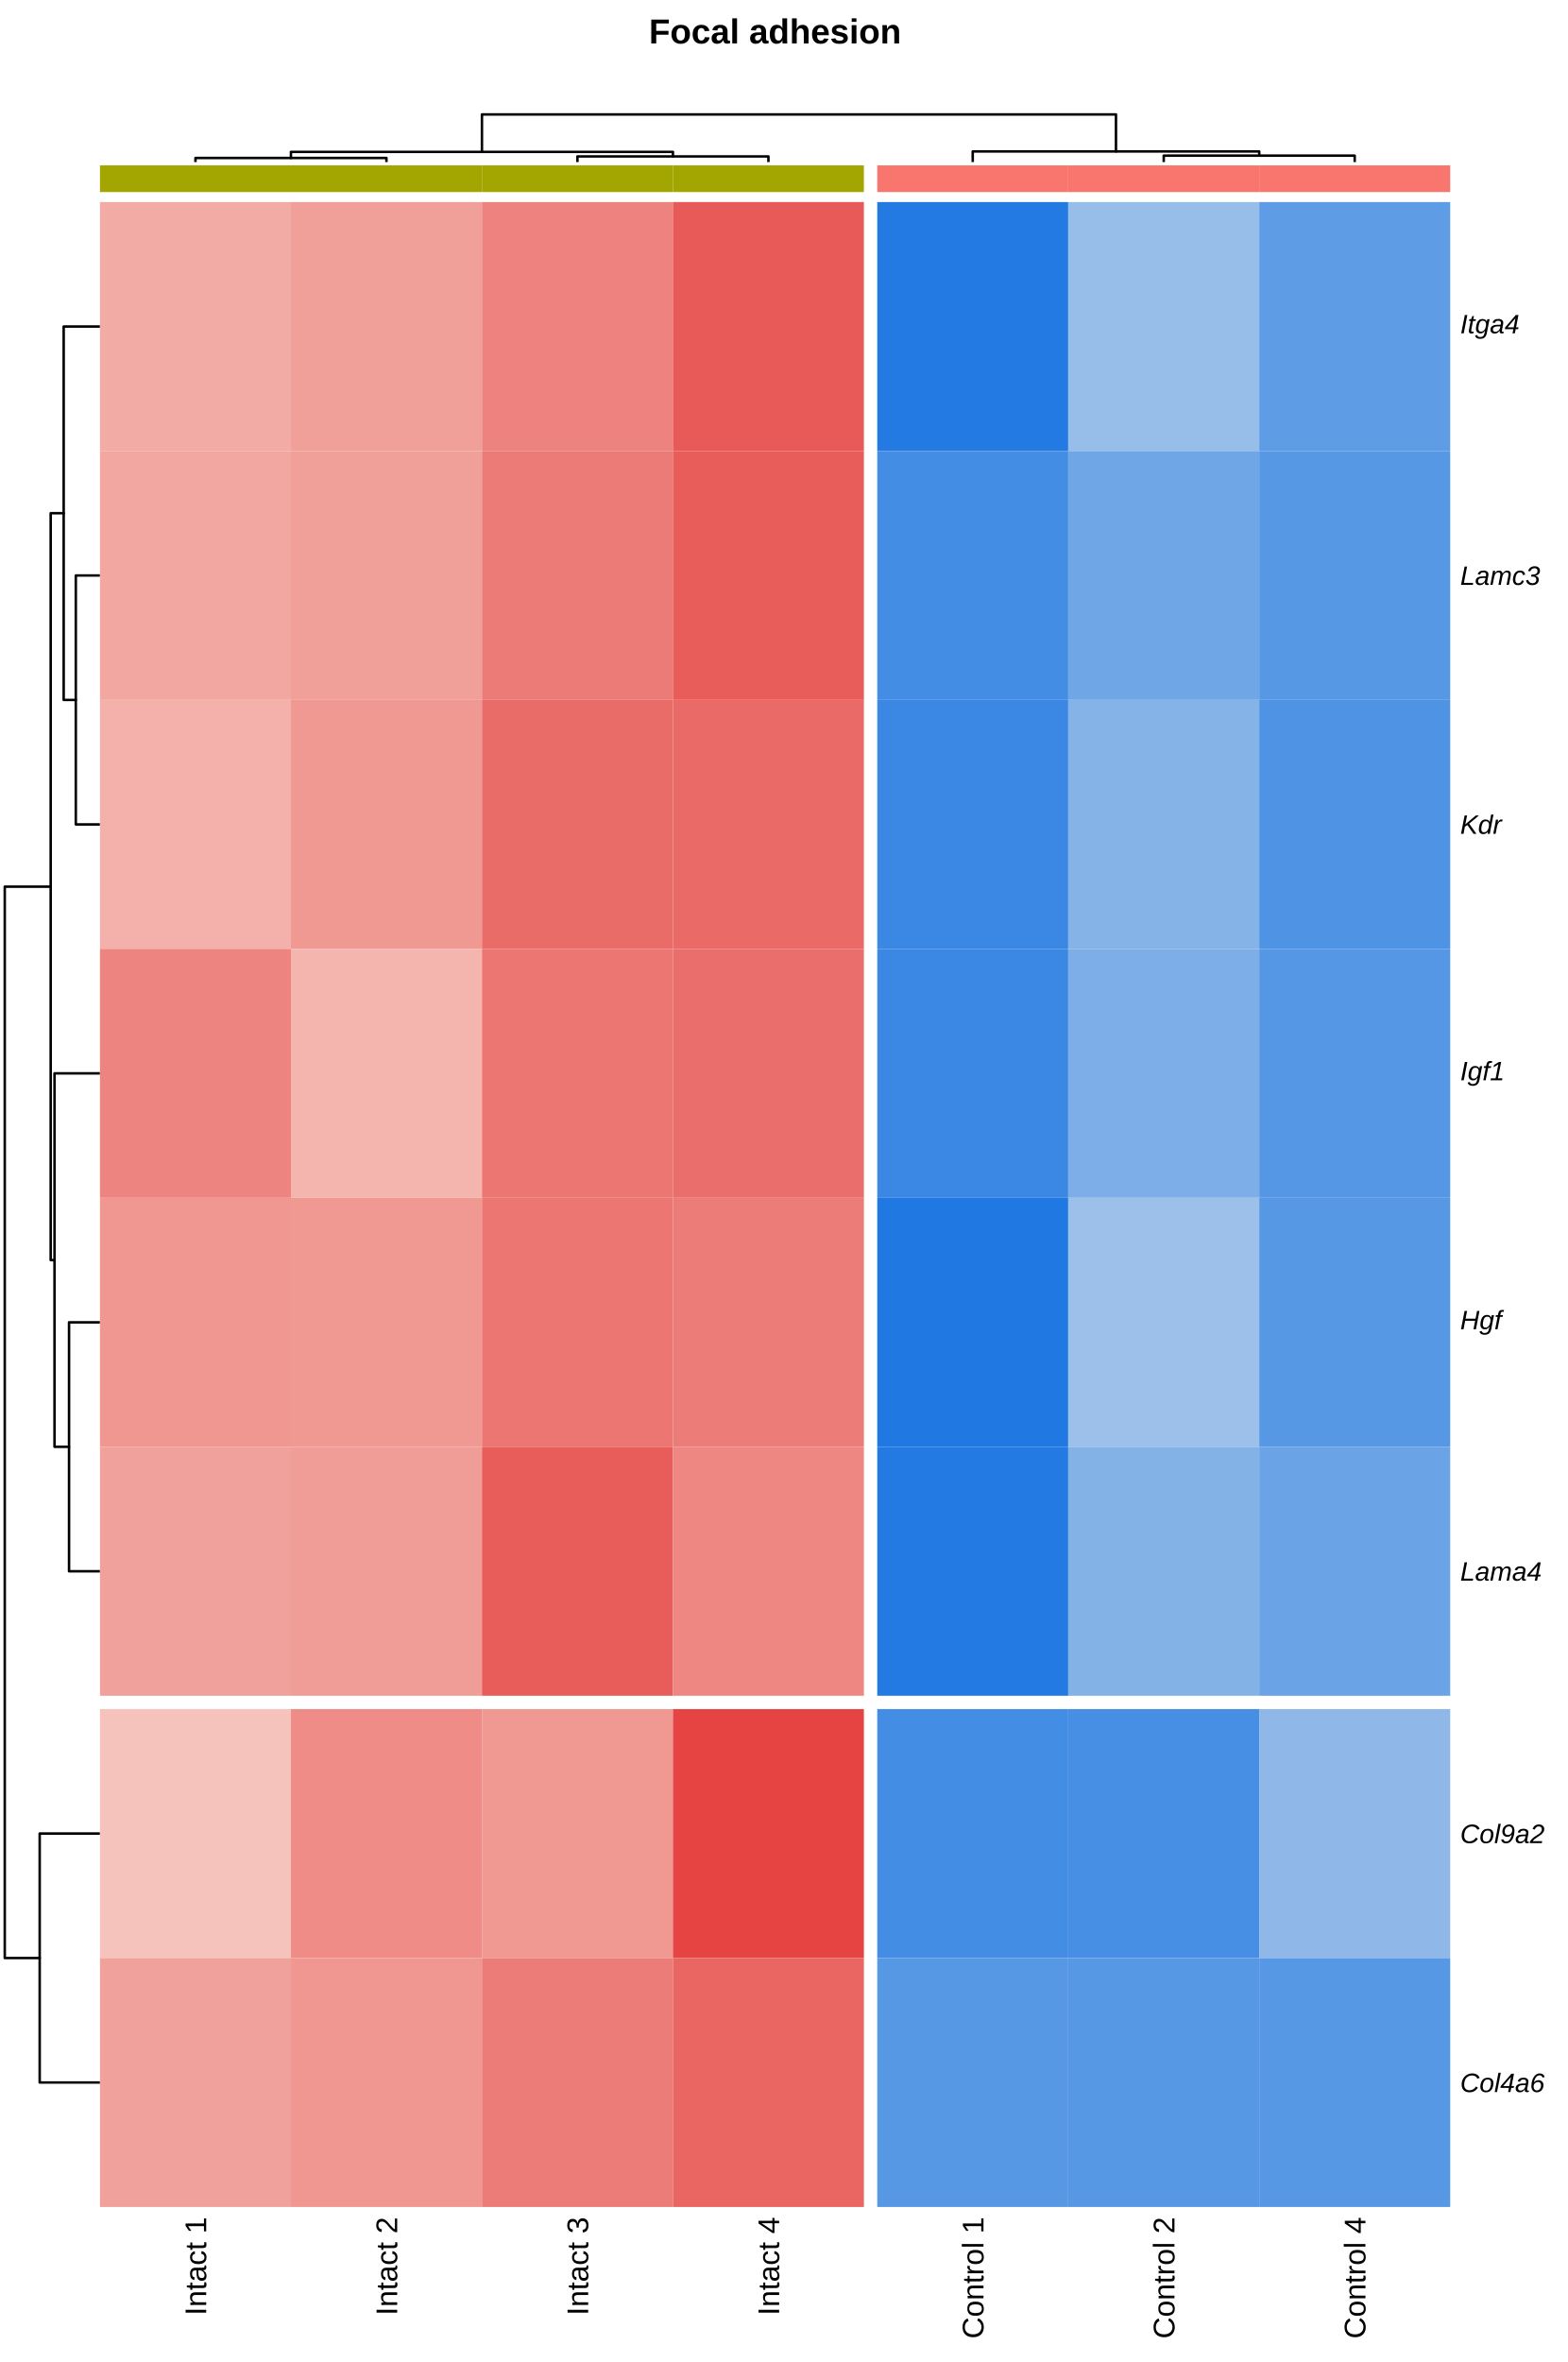
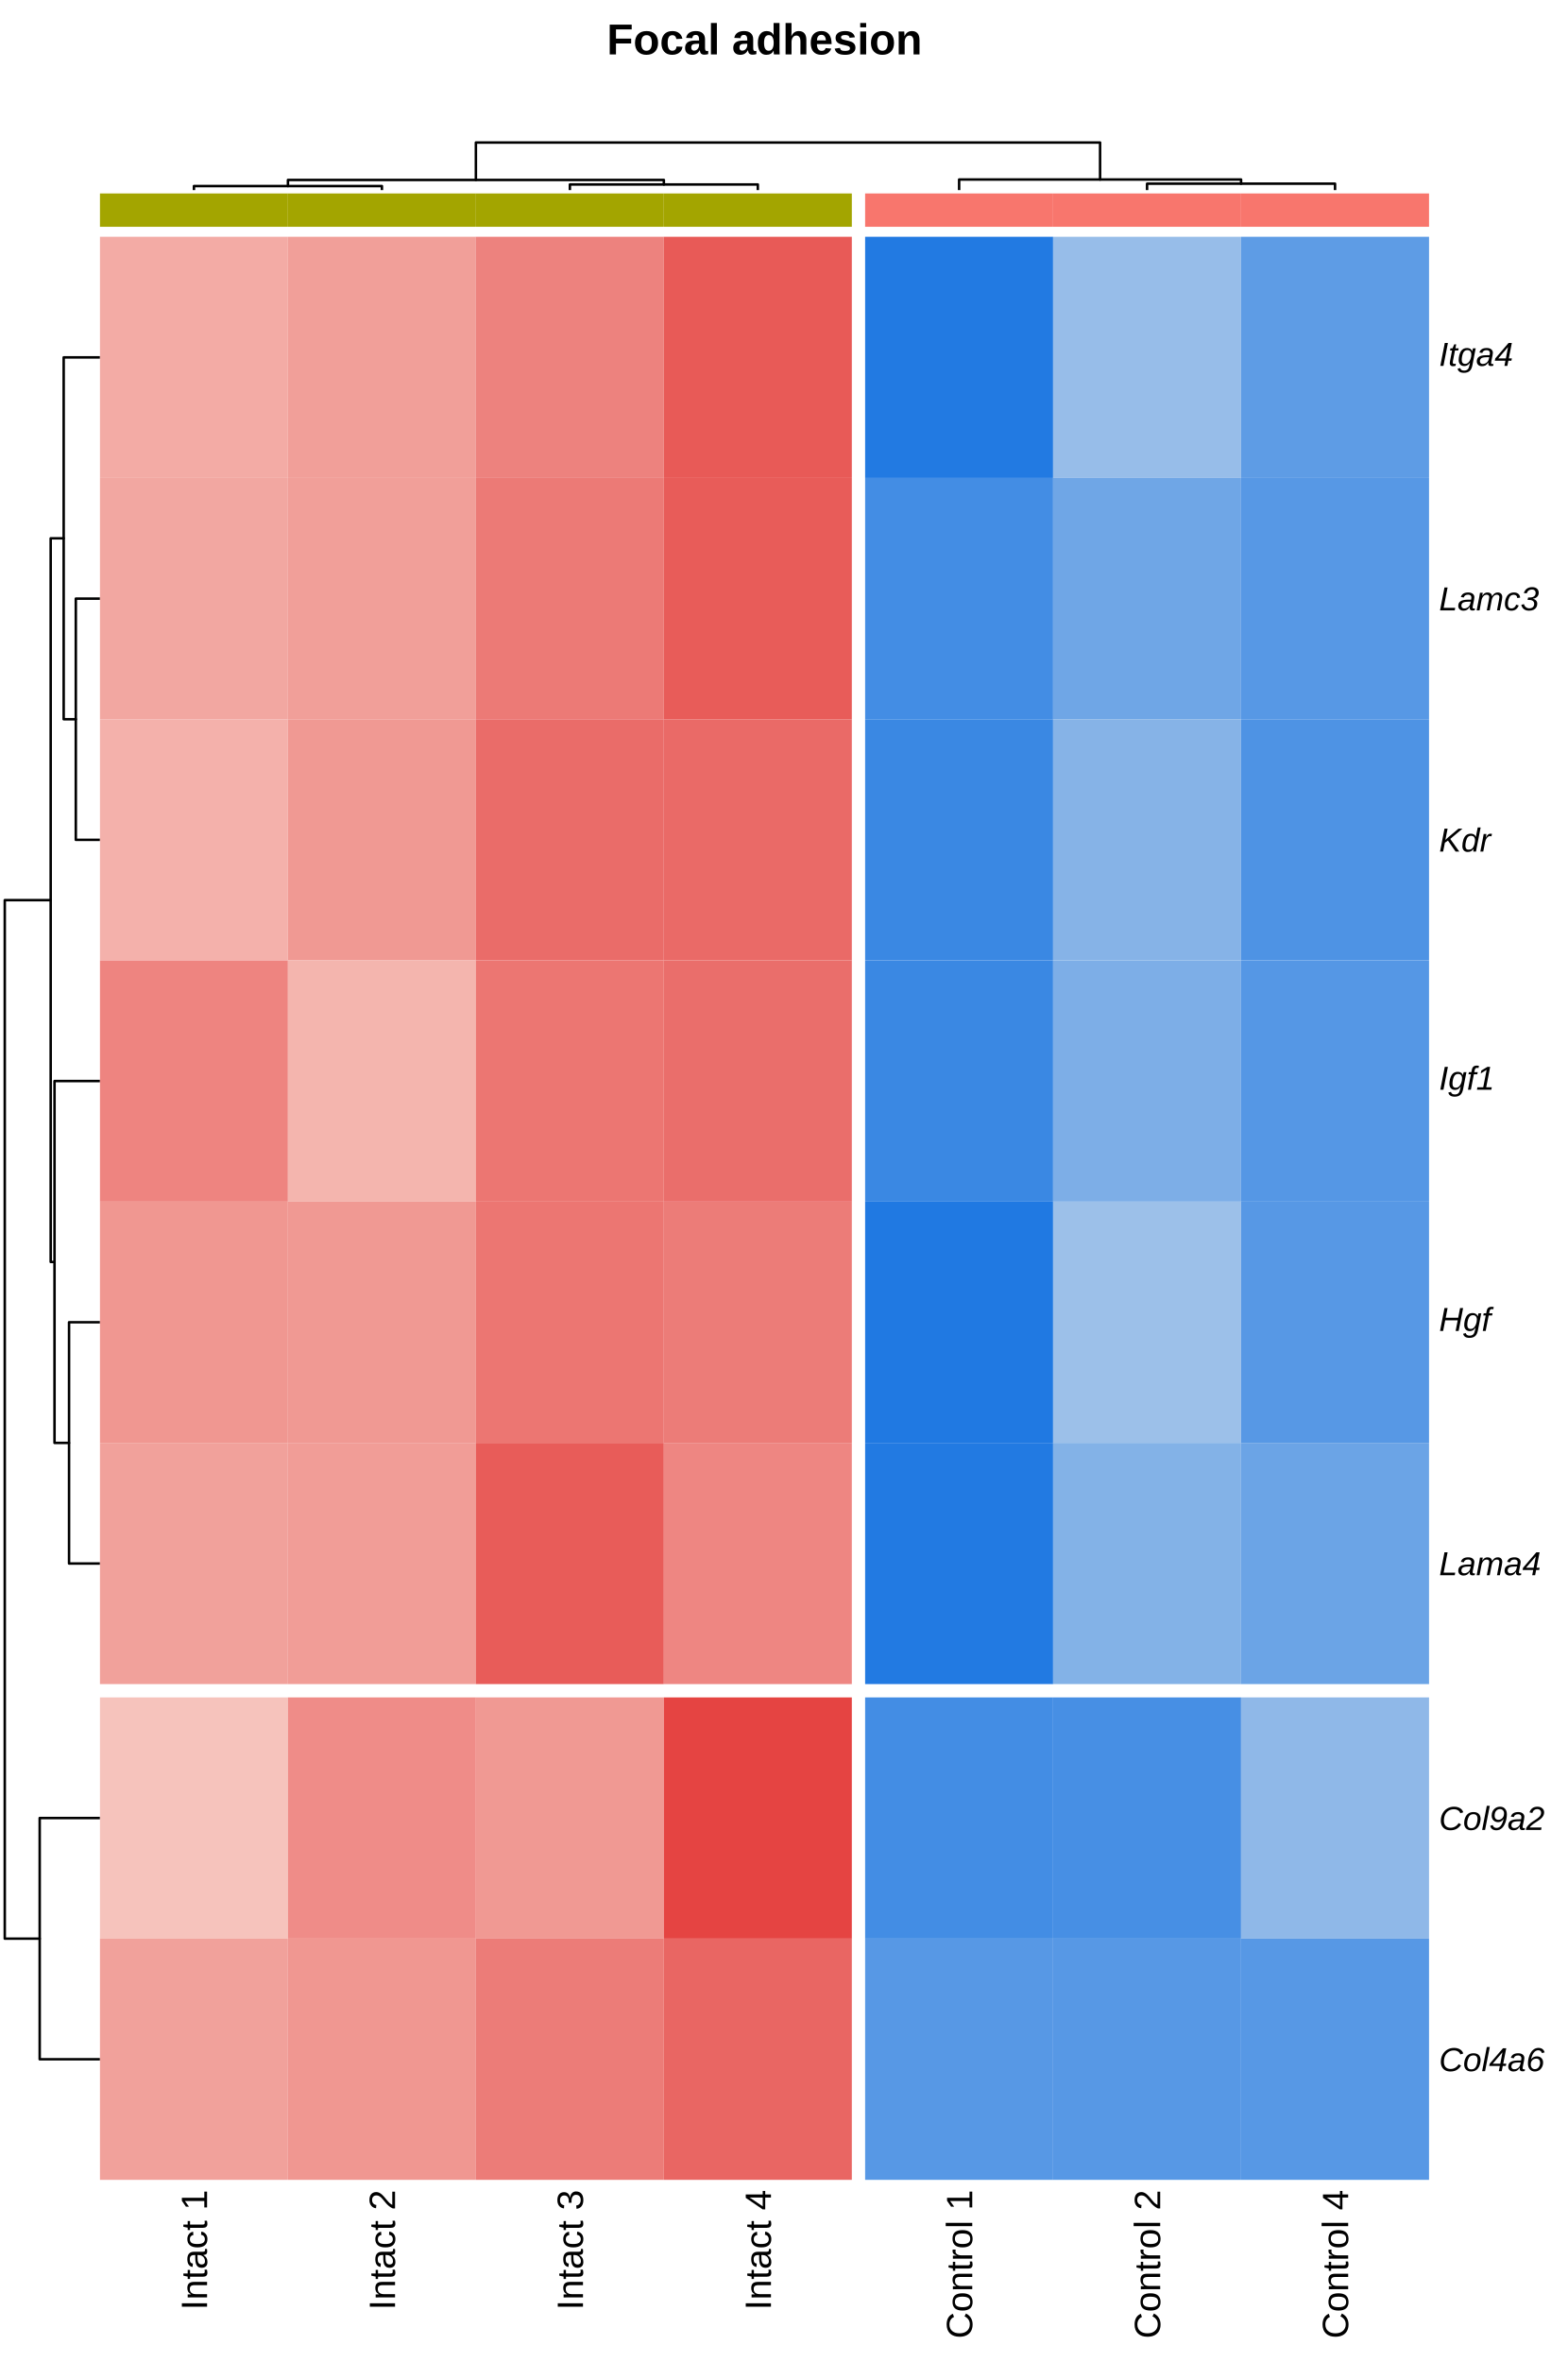
<svg xmlns="http://www.w3.org/2000/svg" class="svglite" width="470.55pt" height="708.66pt" viewBox="0 0 470.55 708.66">
  <defs>
    <style type="text/css">
    .svglite line, .svglite polyline, .svglite polygon, .svglite path, .svglite rect, .svglite circle {
      fill: none;
      stroke: #000000;
      stroke-linecap: round;
      stroke-linejoin: round;
      stroke-miterlimit: 10.00;
    }
    .svglite text {
      white-space: pre;
    }
  </style>
  </defs>
  <rect width="100%" height="100%" style="stroke: none; fill: none;" />
  <defs>
    <clipPath id="cpMC4wMHw0NzAuNTV8MC4wMHw3MDguNjY=">
      <rect x="0.00" y="0.00" width="470.55" height="708.66" />
    </clipPath>
  </defs>
  <g clip-path="url(#cpMC4wMHw0NzAuNTV8MC4wMHw3MDguNjY=)">
-     <text x="232.60" y="13.04" text-anchor="middle" style="font-size: 10.40px; font-weight: bold; font-family: &quot;Arial&quot;;" textLength="75.63px" lengthAdjust="spacingAndGlyphs">Focal adhesion</text>
-     <text x="232.60" y="28.02" text-anchor="middle" style="font-size: 10.40px; font-weight: bold; font-family: &quot;Arial&quot;;" textLength="0.00px" lengthAdjust="spacingAndGlyphs" />
+     <text x="229.42" y="16.32" text-anchor="middle" style="font-size: 13.00px; font-weight: bold; font-family: &quot;Arial&quot;;" textLength="94.64px" lengthAdjust="spacingAndGlyphs">Focal adhesion</text>
+     <text x="229.42" y="35.04" text-anchor="middle" style="font-size: 13.00px; font-weight: bold; font-family: &quot;Arial&quot;;" textLength="0.00px" lengthAdjust="spacingAndGlyphs" />
  </g>
  <defs>
-     <clipPath id="cpMzAuMDB8NDM1LjIwfDMzLjYyfDQ4LjYy">
-       <rect x="30.00" y="33.62" width="405.20" height="15.00" />
+     <clipPath id="cpMzAuMDB8NDI4Ljg0fDQyLjA0fDU3LjA0">
+       <rect x="30.00" y="42.04" width="398.84" height="15.00" />
    </clipPath>
  </defs>
-   <g clip-path="url(#cpMzAuMDB8NDM1LjIwfDMzLjYyfDQ4LjYy)">
-     <polyline points="58.66,48.62 58.66,47.40 115.97,47.40 115.97,48.62 " style="stroke-width: 0.75;" />
-     <polyline points="173.29,48.62 173.29,46.93 230.60,46.93 230.60,48.62 " style="stroke-width: 0.75;" />
-     <polyline points="349.23,48.62 349.23,46.69 406.54,46.69 406.54,48.62 " style="stroke-width: 0.75;" />
-     <polyline points="87.31,47.40 87.31,45.57 201.94,45.57 201.94,46.93 " style="stroke-width: 0.75;" />
-     <polyline points="291.91,48.62 291.91,45.44 377.89,45.44 377.89,46.69 " style="stroke-width: 0.75;" />
-     <polyline points="144.63,45.57 144.63,34.33 334.90,34.33 334.90,45.44 " style="stroke-width: 0.75;" />
+   <g clip-path="url(#cpMzAuMDB8NDI4Ljg0fDQyLjA0fDU3LjA0)">
+     <polyline points="58.20,57.04 58.20,55.82 114.61,55.82 114.61,57.04 " style="stroke-width: 0.75;" />
+     <polyline points="171.02,57.04 171.02,55.35 227.42,55.35 227.42,57.04 " style="stroke-width: 0.75;" />
+     <polyline points="344.23,57.04 344.23,55.11 400.64,55.11 400.64,57.04 " style="stroke-width: 0.75;" />
+     <polyline points="86.41,55.82 86.41,53.99 199.22,53.99 199.22,55.35 " style="stroke-width: 0.75;" />
+     <polyline points="287.83,57.04 287.83,53.86 372.44,53.86 372.44,55.11 " style="stroke-width: 0.75;" />
+     <polyline points="142.81,53.99 142.81,42.76 330.13,42.76 330.13,53.86 " style="stroke-width: 0.75;" />
  </g>
  <g clip-path="url(#cpMC4wMHw0NzAuNTV8MC4wMHw3MDguNjY=)">
</g>
  <defs>
-     <clipPath id="cpMC4wMHwzMC4wMHw2MC42Mnw2NjIuMTU=">
-       <rect x="0" y="60.62" width="30.00" height="601.53" />
+     <clipPath id="cpMC4wMHwzMC4wMHw3MS4wNHw2NTQuMDE=">
+       <rect x="0" y="71.04" width="30.00" height="582.97" />
    </clipPath>
  </defs>
-   <g clip-path="url(#cpMC4wMHwzMC4wMHw2MC42Mnw2NjIuMTU=)">
-     <polyline points="30.00,172.66 22.75,172.66 22.75,247.35 30.00,247.35 " style="stroke-width: 0.75;" />
-     <polyline points="30.00,396.73 20.72,396.73 20.72,471.42 30.00,471.42 " style="stroke-width: 0.75;" />
-     <polyline points="30.00,97.97 19.11,97.97 19.11,210.00 22.75,210.00 " style="stroke-width: 0.75;" />
-     <polyline points="30.00,322.04 16.36,322.04 16.36,434.08 20.72,434.08 " style="stroke-width: 0.75;" />
-     <polyline points="19.11,153.98 15.21,153.98 15.21,378.06 16.36,378.06 " style="stroke-width: 0.75;" />
-     <polyline points="30.00,550.11 11.91,550.11 11.91,624.80 30.00,624.80 " style="stroke-width: 0.75;" />
-     <polyline points="15.21,266.02 1.43,266.02 1.43,587.46 11.91,587.46 " style="stroke-width: 0.75;" />
+   <g clip-path="url(#cpMC4wMHwzMC4wMHw3MS4wNHw2NTQuMDE=)">
+     <polyline points="30.00,179.60 22.75,179.60 22.75,251.97 30.00,251.97 " style="stroke-width: 0.75;" />
+     <polyline points="30.00,396.71 20.72,396.71 20.72,469.09 30.00,469.09 " style="stroke-width: 0.75;" />
+     <polyline points="30.00,107.23 19.11,107.23 19.11,215.79 22.75,215.79 " style="stroke-width: 0.75;" />
+     <polyline points="30.00,324.34 16.36,324.34 16.36,432.90 20.72,432.90 " style="stroke-width: 0.75;" />
+     <polyline points="19.11,161.51 15.21,161.51 15.21,378.62 16.36,378.62 " style="stroke-width: 0.75;" />
+     <polyline points="30.00,545.46 11.91,545.46 11.91,617.83 30.00,617.83 " style="stroke-width: 0.75;" />
+     <polyline points="15.21,270.07 1.43,270.07 1.43,581.64 11.91,581.64 " style="stroke-width: 0.75;" />
  </g>
  <g clip-path="url(#cpMC4wMHw0NzAuNTV8MC4wMHw3MDguNjY=)">
-     <rect x="30.00" y="60.62" width="57.31" height="74.69" style="stroke-width: 0.75; stroke: none; fill: #F3ABA5;" />
-     <rect x="30.00" y="135.31" width="57.31" height="74.69" style="stroke-width: 0.75; stroke: none; fill: #F2A7A1;" />
-     <rect x="30.00" y="210.00" width="57.31" height="74.69" style="stroke-width: 0.75; stroke: none; fill: #F4B1AB;" />
-     <rect x="30.00" y="284.69" width="57.31" height="74.69" style="stroke-width: 0.75; stroke: none; fill: #EE8480;" />
-     <rect x="30.00" y="359.39" width="57.31" height="74.69" style="stroke-width: 0.75; stroke: none; fill: #F09791;" />
-     <rect x="30.00" y="434.08" width="57.31" height="74.69" style="stroke-width: 0.75; stroke: none; fill: #F1A19B;" />
-     <rect x="30.00" y="512.77" width="57.31" height="74.69" style="stroke-width: 0.75; stroke: none; fill: #F6C3BC;" />
-     <rect x="30.00" y="587.46" width="57.31" height="74.69" style="stroke-width: 0.75; stroke: none; fill: #F1A19B;" />
-     <rect x="87.31" y="60.62" width="57.31" height="74.69" style="stroke-width: 0.75; stroke: none; fill: #F19F99;" />
-     <rect x="87.31" y="135.31" width="57.31" height="74.69" style="stroke-width: 0.75; stroke: none; fill: #F19F99;" />
-     <rect x="87.31" y="210.00" width="57.31" height="74.69" style="stroke-width: 0.75; stroke: none; fill: #F09993;" />
-     <rect x="87.31" y="284.69" width="57.31" height="74.69" style="stroke-width: 0.75; stroke: none; fill: #F4B5AE;" />
-     <rect x="87.31" y="359.39" width="57.31" height="74.69" style="stroke-width: 0.75; stroke: none; fill: #F09993;" />
-     <rect x="87.31" y="434.08" width="57.31" height="74.69" style="stroke-width: 0.75; stroke: none; fill: #F19D97;" />
-     <rect x="87.31" y="512.77" width="57.31" height="74.69" style="stroke-width: 0.75; stroke: none; fill: #EF8C88;" />
-     <rect x="87.31" y="587.46" width="57.31" height="74.69" style="stroke-width: 0.75; stroke: none; fill: #F09791;" />
-     <rect x="144.63" y="60.62" width="57.31" height="74.69" style="stroke-width: 0.75; stroke: none; fill: #ED827E;" />
-     <rect x="144.63" y="135.31" width="57.31" height="74.69" style="stroke-width: 0.75; stroke: none; fill: #EC7A76;" />
-     <rect x="144.63" y="210.00" width="57.31" height="74.69" style="stroke-width: 0.75; stroke: none; fill: #EA6C69;" />
-     <rect x="144.63" y="284.69" width="57.31" height="74.69" style="stroke-width: 0.75; stroke: none; fill: #EC7672;" />
-     <rect x="144.63" y="359.39" width="57.31" height="74.69" style="stroke-width: 0.75; stroke: none; fill: #EC7672;" />
-     <rect x="144.63" y="434.08" width="57.31" height="74.69" style="stroke-width: 0.75; stroke: none; fill: #E85C59;" />
-     <rect x="144.63" y="512.77" width="57.31" height="74.69" style="stroke-width: 0.75; stroke: none; fill: #F09993;" />
-     <rect x="144.63" y="587.46" width="57.31" height="74.69" style="stroke-width: 0.75; stroke: none; fill: #EC7C78;" />
-     <rect x="201.94" y="60.62" width="57.31" height="74.69" style="stroke-width: 0.75; stroke: none; fill: #E85A57;" />
-     <rect x="201.94" y="135.31" width="57.31" height="74.69" style="stroke-width: 0.75; stroke: none; fill: #E85C59;" />
-     <rect x="201.94" y="210.00" width="57.31" height="74.69" style="stroke-width: 0.75; stroke: none; fill: #EA6A67;" />
-     <rect x="201.94" y="284.69" width="57.31" height="74.69" style="stroke-width: 0.75; stroke: none; fill: #EA6E6B;" />
-     <rect x="201.94" y="359.39" width="57.31" height="74.69" style="stroke-width: 0.75; stroke: none; fill: #EC7C78;" />
-     <rect x="201.94" y="434.08" width="57.31" height="74.69" style="stroke-width: 0.75; stroke: none; fill: #EE8682;" />
-     <rect x="201.94" y="512.77" width="57.31" height="74.69" style="stroke-width: 0.75; stroke: none; fill: #E54442;" />
-     <rect x="201.94" y="587.46" width="57.31" height="74.69" style="stroke-width: 0.75; stroke: none; fill: #E96663;" />
-     <rect x="263.26" y="60.62" width="57.31" height="74.69" style="stroke-width: 0.75; stroke: none; fill: #227AE2;" />
-     <rect x="263.26" y="135.31" width="57.31" height="74.69" style="stroke-width: 0.75; stroke: none; fill: #438DE4;" />
-     <rect x="263.26" y="210.00" width="57.31" height="74.69" style="stroke-width: 0.75; stroke: none; fill: #3A88E3;" />
-     <rect x="263.26" y="284.69" width="57.31" height="74.69" style="stroke-width: 0.75; stroke: none; fill: #3A88E3;" />
-     <rect x="263.26" y="359.39" width="57.31" height="74.69" style="stroke-width: 0.75; stroke: none; fill: #2079E2;" />
-     <rect x="263.26" y="434.08" width="57.31" height="74.69" style="stroke-width: 0.75; stroke: none; fill: #227AE2;" />
-     <rect x="263.26" y="512.77" width="57.31" height="74.69" style="stroke-width: 0.75; stroke: none; fill: #438DE4;" />
-     <rect x="263.26" y="587.46" width="57.31" height="74.69" style="stroke-width: 0.75; stroke: none; fill: #5798E5;" />
-     <rect x="320.57" y="60.62" width="57.31" height="74.69" style="stroke-width: 0.75; stroke: none; fill: #97BDE9;" />
-     <rect x="320.57" y="135.31" width="57.31" height="74.69" style="stroke-width: 0.75; stroke: none; fill: #6FA6E6;" />
-     <rect x="320.57" y="210.00" width="57.31" height="74.69" style="stroke-width: 0.75; stroke: none; fill: #86B3E7;" />
-     <rect x="320.57" y="284.69" width="57.31" height="74.69" style="stroke-width: 0.75; stroke: none; fill: #7DAEE7;" />
-     <rect x="320.57" y="359.39" width="57.31" height="74.69" style="stroke-width: 0.75; stroke: none; fill: #9CC0E9;" />
-     <rect x="320.57" y="434.08" width="57.31" height="74.69" style="stroke-width: 0.75; stroke: none; fill: #83B2E7;" />
-     <rect x="320.57" y="512.77" width="57.31" height="74.69" style="stroke-width: 0.75; stroke: none; fill: #478FE4;" />
-     <rect x="320.57" y="587.46" width="57.31" height="74.69" style="stroke-width: 0.75; stroke: none; fill: #5798E5;" />
-     <rect x="377.89" y="60.62" width="57.31" height="74.69" style="stroke-width: 0.75; stroke: none; fill: #5E9CE5;" />
-     <rect x="377.89" y="135.31" width="57.31" height="74.69" style="stroke-width: 0.75; stroke: none; fill: #5798E5;" />
-     <rect x="377.89" y="210.00" width="57.31" height="74.69" style="stroke-width: 0.75; stroke: none; fill: #4E93E4;" />
-     <rect x="377.89" y="284.69" width="57.31" height="74.69" style="stroke-width: 0.75; stroke: none; fill: #5597E5;" />
-     <rect x="377.89" y="359.39" width="57.31" height="74.69" style="stroke-width: 0.75; stroke: none; fill: #5798E5;" />
-     <rect x="377.89" y="434.08" width="57.31" height="74.69" style="stroke-width: 0.75; stroke: none; fill: #6BA4E6;" />
-     <rect x="377.89" y="512.77" width="57.31" height="74.69" style="stroke-width: 0.75; stroke: none; fill: #8FB8E8;" />
-     <rect x="377.89" y="587.46" width="57.31" height="74.69" style="stroke-width: 0.75; stroke: none; fill: #5798E5;" />
-     <text transform="translate(61.88,665.15) rotate(-90)" text-anchor="end" style="font-size: 9.00px; font-family: &quot;Arial&quot;;" textLength="29.51px" lengthAdjust="spacingAndGlyphs">Intact 1</text>
-     <text transform="translate(119.19,665.15) rotate(-90)" text-anchor="end" style="font-size: 9.00px; font-family: &quot;Arial&quot;;" textLength="29.51px" lengthAdjust="spacingAndGlyphs">Intact 2</text>
-     <text transform="translate(176.51,665.15) rotate(-90)" text-anchor="end" style="font-size: 9.00px; font-family: &quot;Arial&quot;;" textLength="29.51px" lengthAdjust="spacingAndGlyphs">Intact 3</text>
-     <text transform="translate(233.82,665.15) rotate(-90)" text-anchor="end" style="font-size: 9.00px; font-family: &quot;Arial&quot;;" textLength="29.51px" lengthAdjust="spacingAndGlyphs">Intact 4</text>
-     <text transform="translate(295.14,665.15) rotate(-90)" text-anchor="end" style="font-size: 9.00px; font-family: &quot;Arial&quot;;" textLength="36.51px" lengthAdjust="spacingAndGlyphs">Control 1</text>
-     <text transform="translate(352.45,665.15) rotate(-90)" text-anchor="end" style="font-size: 9.00px; font-family: &quot;Arial&quot;;" textLength="36.51px" lengthAdjust="spacingAndGlyphs">Control 2</text>
-     <text transform="translate(409.76,665.15) rotate(-90)" text-anchor="end" style="font-size: 9.00px; font-family: &quot;Arial&quot;;" textLength="36.51px" lengthAdjust="spacingAndGlyphs">Control 4</text>
-     <text x="438.20" y="100.00" style="font-size: 8.00px; font-style: italic; font-family: &quot;Arial&quot;;" textLength="17.80px" lengthAdjust="spacingAndGlyphs">Itga4</text>
-     <text x="438.20" y="175.49" style="font-size: 8.00px; font-style: italic; font-family: &quot;Arial&quot;;" textLength="24.01px" lengthAdjust="spacingAndGlyphs">Lamc3</text>
-     <text x="438.20" y="250.17" style="font-size: 8.00px; font-style: italic; font-family: &quot;Arial&quot;;" textLength="12.45px" lengthAdjust="spacingAndGlyphs">Kdr</text>
-     <text x="438.20" y="324.12" style="font-size: 8.00px; font-style: italic; font-family: &quot;Arial&quot;;" textLength="13.35px" lengthAdjust="spacingAndGlyphs">Igf1</text>
-     <text x="438.20" y="398.81" style="font-size: 8.00px; font-style: italic; font-family: &quot;Arial&quot;;" textLength="12.45px" lengthAdjust="spacingAndGlyphs">Hgf</text>
-     <text x="438.20" y="474.24" style="font-size: 8.00px; font-style: italic; font-family: &quot;Arial&quot;;" textLength="24.46px" lengthAdjust="spacingAndGlyphs">Lama4</text>
-     <text x="438.20" y="552.98" style="font-size: 8.00px; font-style: italic; font-family: &quot;Arial&quot;;" textLength="25.35px" lengthAdjust="spacingAndGlyphs">Col9a2</text>
-     <text x="438.20" y="627.67" style="font-size: 8.00px; font-style: italic; font-family: &quot;Arial&quot;;" textLength="25.35px" lengthAdjust="spacingAndGlyphs">Col4a6</text>
-     <rect x="30.00" y="49.62" width="57.31" height="8.00" style="stroke-width: 0.75; stroke: none; fill: #A3A500;" />
-     <rect x="87.31" y="49.62" width="57.31" height="8.00" style="stroke-width: 0.75; stroke: none; fill: #A3A500;" />
-     <rect x="144.63" y="49.62" width="57.31" height="8.00" style="stroke-width: 0.75; stroke: none; fill: #A3A500;" />
-     <rect x="201.94" y="49.62" width="57.31" height="8.00" style="stroke-width: 0.75; stroke: none; fill: #A3A500;" />
-     <rect x="263.26" y="49.62" width="57.31" height="8.00" style="stroke-width: 0.75; stroke: none; fill: #F8766D;" />
-     <rect x="320.57" y="49.62" width="57.31" height="8.00" style="stroke-width: 0.75; stroke: none; fill: #F8766D;" />
-     <rect x="377.89" y="49.62" width="57.31" height="8.00" style="stroke-width: 0.75; stroke: none; fill: #F8766D;" />
+     <rect x="30.00" y="71.04" width="56.41" height="72.37" style="stroke-width: 0.75; stroke: none; fill: #F3ABA5;" />
+     <rect x="30.00" y="143.42" width="56.41" height="72.37" style="stroke-width: 0.75; stroke: none; fill: #F2A7A1;" />
+     <rect x="30.00" y="215.79" width="56.41" height="72.37" style="stroke-width: 0.75; stroke: none; fill: #F4B1AB;" />
+     <rect x="30.00" y="288.16" width="56.41" height="72.37" style="stroke-width: 0.75; stroke: none; fill: #EE8480;" />
+     <rect x="30.00" y="360.53" width="56.41" height="72.37" style="stroke-width: 0.75; stroke: none; fill: #F09791;" />
+     <rect x="30.00" y="432.90" width="56.41" height="72.37" style="stroke-width: 0.75; stroke: none; fill: #F1A19B;" />
+     <rect x="30.00" y="509.27" width="56.41" height="72.37" style="stroke-width: 0.75; stroke: none; fill: #F6C3BC;" />
+     <rect x="30.00" y="581.64" width="56.41" height="72.37" style="stroke-width: 0.75; stroke: none; fill: #F1A19B;" />
+     <rect x="86.41" y="71.04" width="56.41" height="72.37" style="stroke-width: 0.75; stroke: none; fill: #F19F99;" />
+     <rect x="86.41" y="143.42" width="56.41" height="72.37" style="stroke-width: 0.75; stroke: none; fill: #F19F99;" />
+     <rect x="86.41" y="215.79" width="56.41" height="72.37" style="stroke-width: 0.75; stroke: none; fill: #F09993;" />
+     <rect x="86.41" y="288.16" width="56.41" height="72.37" style="stroke-width: 0.75; stroke: none; fill: #F4B5AE;" />
+     <rect x="86.41" y="360.53" width="56.41" height="72.37" style="stroke-width: 0.75; stroke: none; fill: #F09993;" />
+     <rect x="86.41" y="432.90" width="56.41" height="72.37" style="stroke-width: 0.75; stroke: none; fill: #F19D97;" />
+     <rect x="86.41" y="509.27" width="56.41" height="72.37" style="stroke-width: 0.75; stroke: none; fill: #EF8C88;" />
+     <rect x="86.41" y="581.64" width="56.41" height="72.37" style="stroke-width: 0.75; stroke: none; fill: #F09791;" />
+     <rect x="142.81" y="71.04" width="56.41" height="72.37" style="stroke-width: 0.75; stroke: none; fill: #ED827E;" />
+     <rect x="142.81" y="143.42" width="56.41" height="72.37" style="stroke-width: 0.75; stroke: none; fill: #EC7A76;" />
+     <rect x="142.81" y="215.79" width="56.41" height="72.37" style="stroke-width: 0.75; stroke: none; fill: #EA6C69;" />
+     <rect x="142.81" y="288.16" width="56.41" height="72.37" style="stroke-width: 0.75; stroke: none; fill: #EC7672;" />
+     <rect x="142.81" y="360.53" width="56.41" height="72.37" style="stroke-width: 0.75; stroke: none; fill: #EC7672;" />
+     <rect x="142.81" y="432.90" width="56.41" height="72.37" style="stroke-width: 0.75; stroke: none; fill: #E85C59;" />
+     <rect x="142.81" y="509.27" width="56.41" height="72.37" style="stroke-width: 0.75; stroke: none; fill: #F09993;" />
+     <rect x="142.81" y="581.64" width="56.41" height="72.37" style="stroke-width: 0.75; stroke: none; fill: #EC7C78;" />
+     <rect x="199.22" y="71.04" width="56.41" height="72.37" style="stroke-width: 0.75; stroke: none; fill: #E85A57;" />
+     <rect x="199.22" y="143.42" width="56.41" height="72.37" style="stroke-width: 0.75; stroke: none; fill: #E85C59;" />
+     <rect x="199.22" y="215.79" width="56.41" height="72.37" style="stroke-width: 0.75; stroke: none; fill: #EA6A67;" />
+     <rect x="199.22" y="288.16" width="56.41" height="72.37" style="stroke-width: 0.75; stroke: none; fill: #EA6E6B;" />
+     <rect x="199.22" y="360.53" width="56.41" height="72.37" style="stroke-width: 0.75; stroke: none; fill: #EC7C78;" />
+     <rect x="199.22" y="432.90" width="56.41" height="72.37" style="stroke-width: 0.75; stroke: none; fill: #EE8682;" />
+     <rect x="199.22" y="509.27" width="56.41" height="72.37" style="stroke-width: 0.75; stroke: none; fill: #E54442;" />
+     <rect x="199.22" y="581.64" width="56.41" height="72.37" style="stroke-width: 0.75; stroke: none; fill: #E96663;" />
+     <rect x="259.62" y="71.04" width="56.41" height="72.37" style="stroke-width: 0.75; stroke: none; fill: #227AE2;" />
+     <rect x="259.62" y="143.42" width="56.41" height="72.37" style="stroke-width: 0.75; stroke: none; fill: #438DE4;" />
+     <rect x="259.62" y="215.79" width="56.41" height="72.37" style="stroke-width: 0.75; stroke: none; fill: #3A88E3;" />
+     <rect x="259.62" y="288.16" width="56.41" height="72.37" style="stroke-width: 0.75; stroke: none; fill: #3A88E3;" />
+     <rect x="259.62" y="360.53" width="56.41" height="72.37" style="stroke-width: 0.75; stroke: none; fill: #2079E2;" />
+     <rect x="259.62" y="432.90" width="56.41" height="72.37" style="stroke-width: 0.75; stroke: none; fill: #227AE2;" />
+     <rect x="259.62" y="509.27" width="56.41" height="72.37" style="stroke-width: 0.75; stroke: none; fill: #438DE4;" />
+     <rect x="259.62" y="581.64" width="56.41" height="72.37" style="stroke-width: 0.75; stroke: none; fill: #5798E5;" />
+     <rect x="316.03" y="71.04" width="56.41" height="72.37" style="stroke-width: 0.75; stroke: none; fill: #97BDE9;" />
+     <rect x="316.03" y="143.42" width="56.41" height="72.37" style="stroke-width: 0.75; stroke: none; fill: #6FA6E6;" />
+     <rect x="316.03" y="215.79" width="56.41" height="72.37" style="stroke-width: 0.75; stroke: none; fill: #86B3E7;" />
+     <rect x="316.03" y="288.16" width="56.41" height="72.37" style="stroke-width: 0.75; stroke: none; fill: #7DAEE7;" />
+     <rect x="316.03" y="360.53" width="56.41" height="72.37" style="stroke-width: 0.75; stroke: none; fill: #9CC0E9;" />
+     <rect x="316.03" y="432.90" width="56.41" height="72.37" style="stroke-width: 0.75; stroke: none; fill: #83B2E7;" />
+     <rect x="316.03" y="509.27" width="56.41" height="72.37" style="stroke-width: 0.75; stroke: none; fill: #478FE4;" />
+     <rect x="316.03" y="581.64" width="56.41" height="72.37" style="stroke-width: 0.75; stroke: none; fill: #5798E5;" />
+     <rect x="372.44" y="71.04" width="56.41" height="72.37" style="stroke-width: 0.75; stroke: none; fill: #5E9CE5;" />
+     <rect x="372.44" y="143.42" width="56.41" height="72.37" style="stroke-width: 0.75; stroke: none; fill: #5798E5;" />
+     <rect x="372.44" y="215.79" width="56.41" height="72.37" style="stroke-width: 0.75; stroke: none; fill: #4E93E4;" />
+     <rect x="372.44" y="288.16" width="56.41" height="72.37" style="stroke-width: 0.75; stroke: none; fill: #5597E5;" />
+     <rect x="372.44" y="360.53" width="56.41" height="72.37" style="stroke-width: 0.75; stroke: none; fill: #5798E5;" />
+     <rect x="372.44" y="432.90" width="56.41" height="72.37" style="stroke-width: 0.75; stroke: none; fill: #6BA4E6;" />
+     <rect x="372.44" y="509.27" width="56.41" height="72.37" style="stroke-width: 0.75; stroke: none; fill: #8FB8E8;" />
+     <rect x="372.44" y="581.64" width="56.41" height="72.37" style="stroke-width: 0.75; stroke: none; fill: #5798E5;" />
+     <text transform="translate(62.14,657.01) rotate(-90)" text-anchor="end" style="font-size: 11.00px; font-family: &quot;Arial&quot;;" textLength="36.10px" lengthAdjust="spacingAndGlyphs">Intact 1</text>
+     <text transform="translate(118.55,657.01) rotate(-90)" text-anchor="end" style="font-size: 11.00px; font-family: &quot;Arial&quot;;" textLength="36.10px" lengthAdjust="spacingAndGlyphs">Intact 2</text>
+     <text transform="translate(174.95,657.01) rotate(-90)" text-anchor="end" style="font-size: 11.00px; font-family: &quot;Arial&quot;;" textLength="36.10px" lengthAdjust="spacingAndGlyphs">Intact 3</text>
+     <text transform="translate(231.36,657.01) rotate(-90)" text-anchor="end" style="font-size: 11.00px; font-family: &quot;Arial&quot;;" textLength="36.10px" lengthAdjust="spacingAndGlyphs">Intact 4</text>
+     <text transform="translate(291.77,657.01) rotate(-90)" text-anchor="end" style="font-size: 11.00px; font-family: &quot;Arial&quot;;" textLength="44.65px" lengthAdjust="spacingAndGlyphs">Control 1</text>
+     <text transform="translate(348.17,657.01) rotate(-90)" text-anchor="end" style="font-size: 11.00px; font-family: &quot;Arial&quot;;" textLength="44.65px" lengthAdjust="spacingAndGlyphs">Control 2</text>
+     <text transform="translate(404.58,657.01) rotate(-90)" text-anchor="end" style="font-size: 11.00px; font-family: &quot;Arial&quot;;" textLength="44.65px" lengthAdjust="spacingAndGlyphs">Control 4</text>
+     <text x="431.84" y="109.78" style="font-size: 10.00px; font-style: italic; font-family: &quot;Arial&quot;;" textLength="22.26px" lengthAdjust="spacingAndGlyphs">Itga4</text>
+     <text x="431.84" y="183.13" style="font-size: 10.00px; font-style: italic; font-family: &quot;Arial&quot;;" textLength="30.03px" lengthAdjust="spacingAndGlyphs">Lamc3</text>
+     <text x="431.84" y="255.50" style="font-size: 10.00px; font-style: italic; font-family: &quot;Arial&quot;;" textLength="15.57px" lengthAdjust="spacingAndGlyphs">Kdr</text>
+     <text x="431.84" y="326.95" style="font-size: 10.00px; font-style: italic; font-family: &quot;Arial&quot;;" textLength="16.69px" lengthAdjust="spacingAndGlyphs">Igf1</text>
+     <text x="431.84" y="399.32" style="font-size: 10.00px; font-style: italic; font-family: &quot;Arial&quot;;" textLength="15.57px" lengthAdjust="spacingAndGlyphs">Hgf</text>
+     <text x="431.84" y="472.61" style="font-size: 10.00px; font-style: italic; font-family: &quot;Arial&quot;;" textLength="30.59px" lengthAdjust="spacingAndGlyphs">Lama4</text>
+     <text x="431.84" y="549.04" style="font-size: 10.00px; font-style: italic; font-family: &quot;Arial&quot;;" textLength="31.71px" lengthAdjust="spacingAndGlyphs">Col9a2</text>
+     <text x="431.84" y="621.41" style="font-size: 10.00px; font-style: italic; font-family: &quot;Arial&quot;;" textLength="31.71px" lengthAdjust="spacingAndGlyphs">Col4a6</text>
+     <rect x="30.00" y="58.04" width="56.41" height="10.00" style="stroke-width: 0.75; stroke: none; fill: #A3A500;" />
+     <rect x="86.41" y="58.04" width="56.41" height="10.00" style="stroke-width: 0.75; stroke: none; fill: #A3A500;" />
+     <rect x="142.81" y="58.04" width="56.41" height="10.00" style="stroke-width: 0.75; stroke: none; fill: #A3A500;" />
+     <rect x="199.22" y="58.04" width="56.41" height="10.00" style="stroke-width: 0.75; stroke: none; fill: #A3A500;" />
+     <rect x="259.62" y="58.04" width="56.41" height="10.00" style="stroke-width: 0.75; stroke: none; fill: #F8766D;" />
+     <rect x="316.03" y="58.04" width="56.41" height="10.00" style="stroke-width: 0.75; stroke: none; fill: #F8766D;" />
+     <rect x="372.44" y="58.04" width="56.41" height="10.00" style="stroke-width: 0.75; stroke: none; fill: #F8766D;" />
  </g>
</svg>
